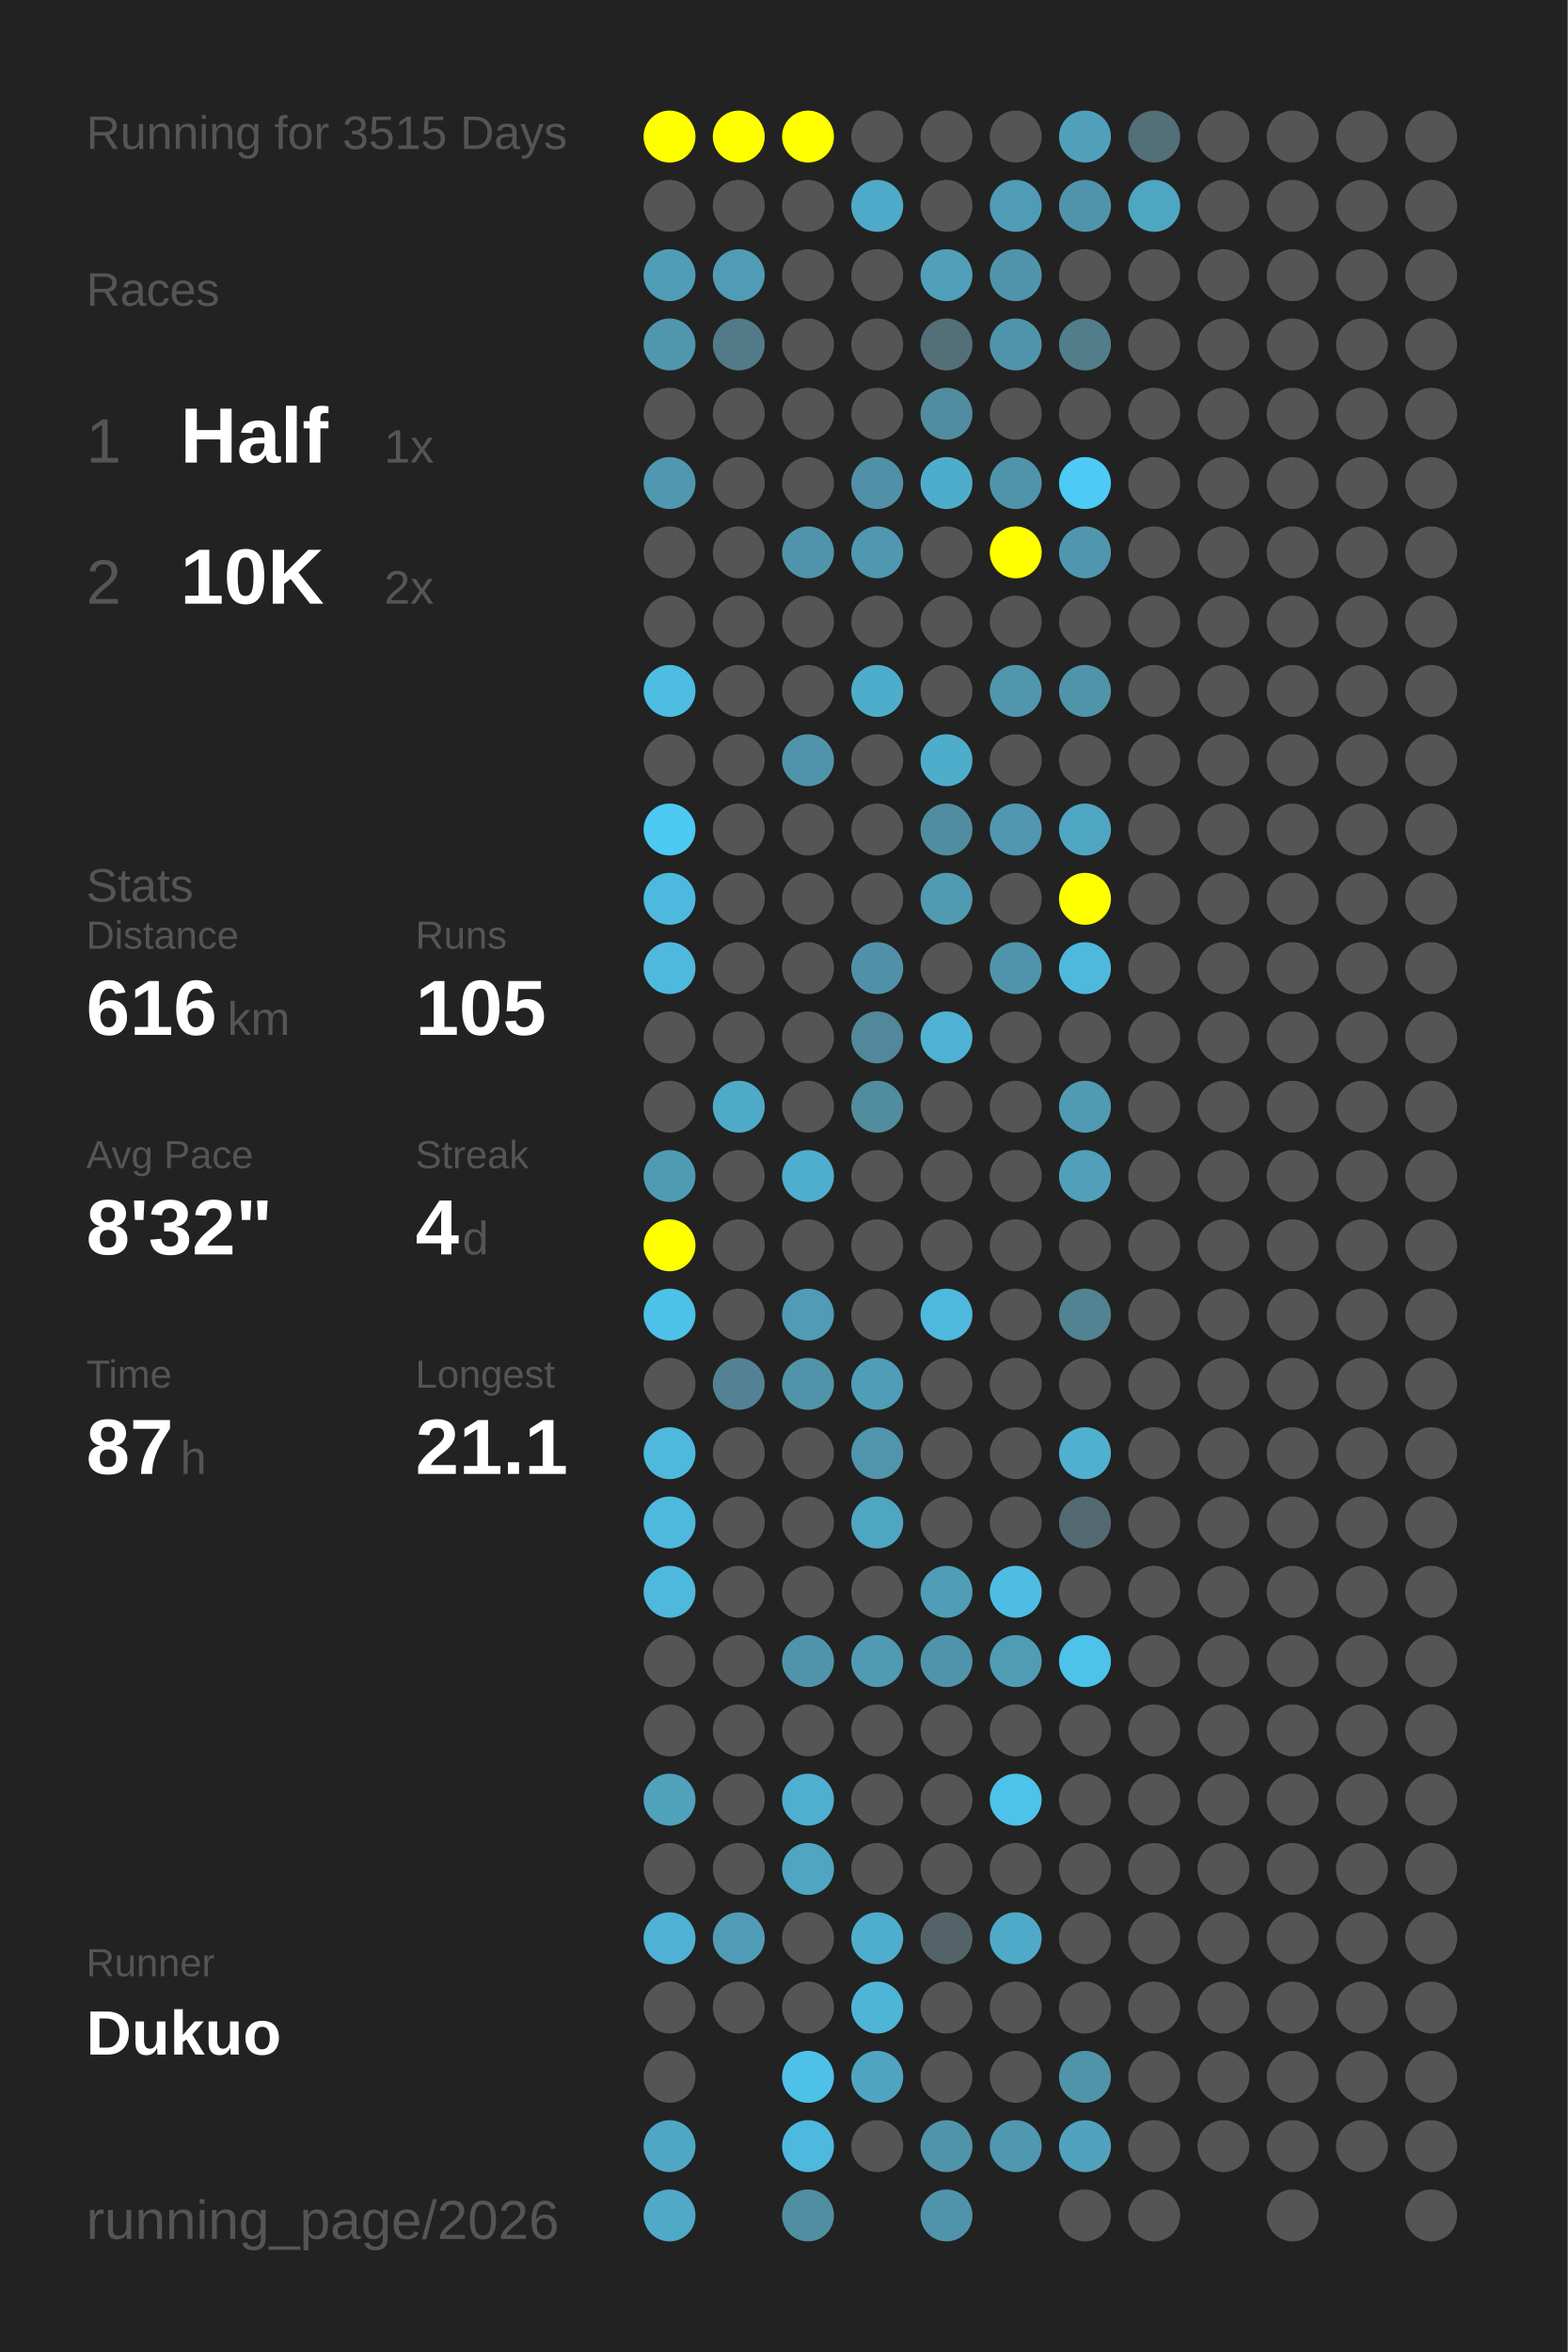
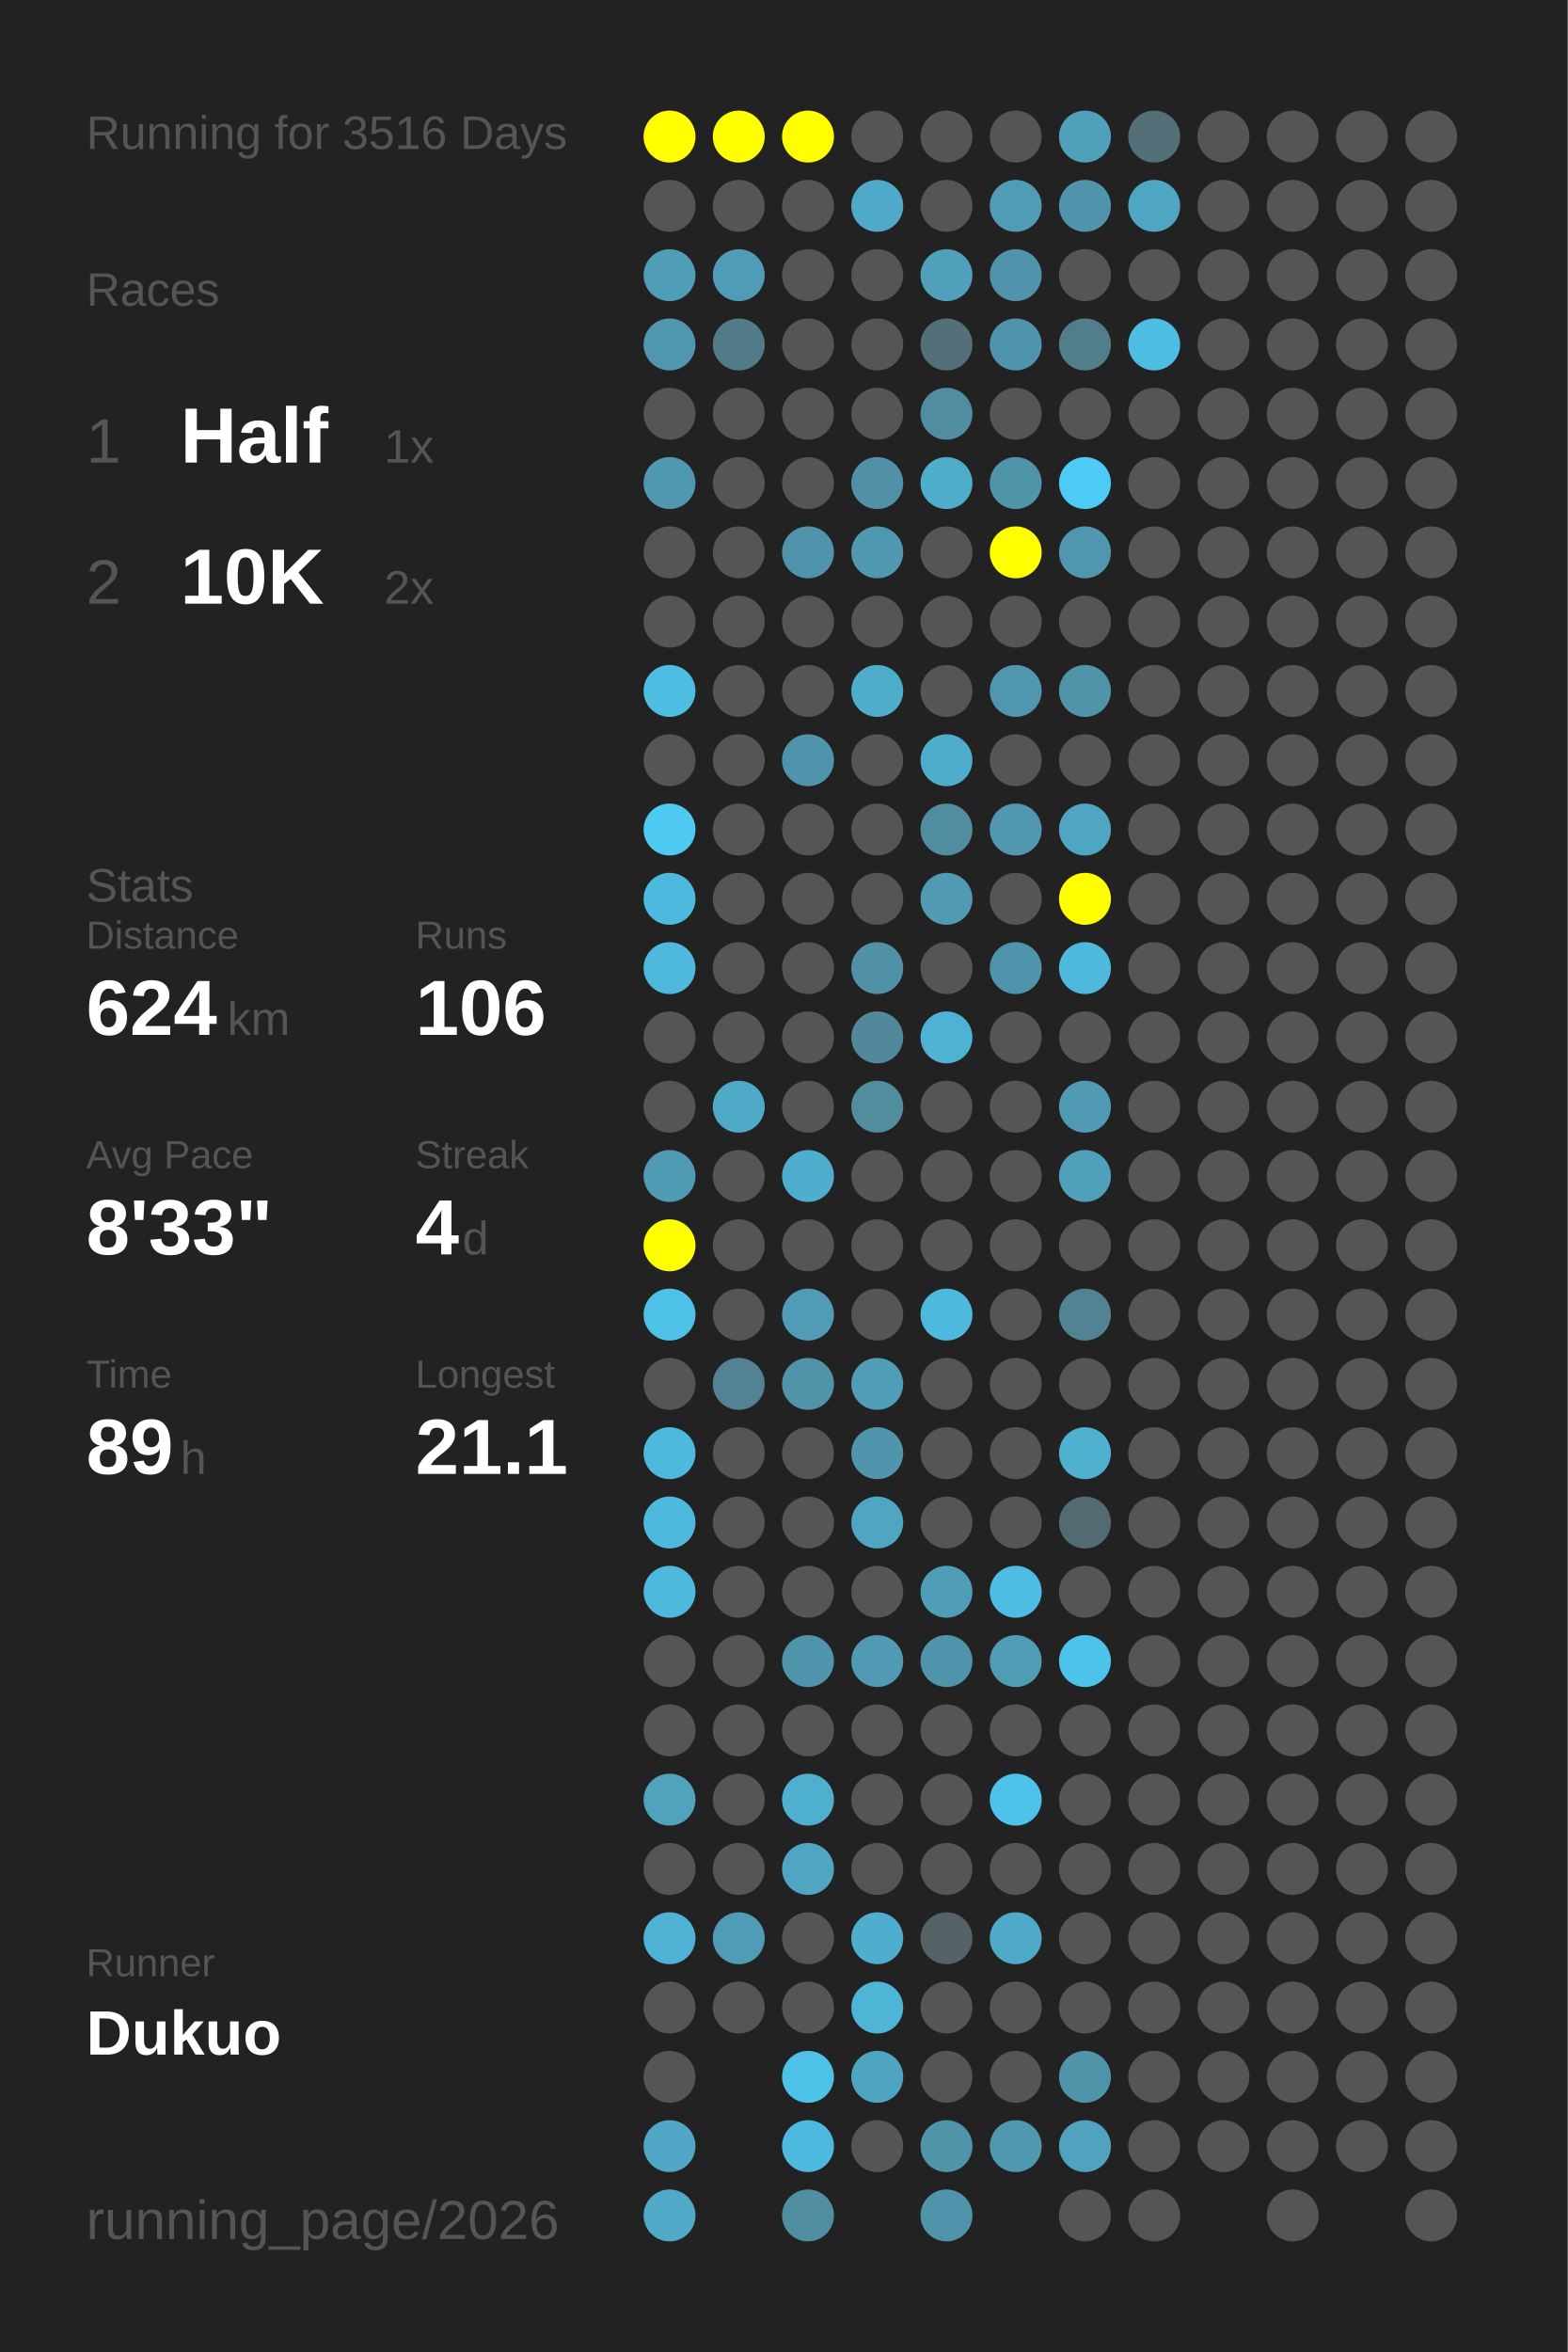
<svg xmlns="http://www.w3.org/2000/svg" baseProfile="full" height="300mm" version="1.1" viewBox="0,0,200,300" width="200mm">
  <defs />
  <rect fill="#222222" height="300" width="200" x="0" y="0" />
-   <text fill="#555555" style="font-size:6px; font-family:Arial;" x="11" y="19">Running for 3515 Days</text>
+   <text fill="#555555" style="font-size:6px; font-family:Arial;" x="11" y="19">Running for 3516 Days</text>
  <text fill="#555555" style="font-size:6px; font-family:Arial;" x="11" y="39">Races</text>
  <text fill="#555555" style="font-size:8px; font-family:Arial;" x="11" y="59">1</text>
  <text fill="#FFFFFF" style="font-size:10px; font-family:Arial; font-weight:bold;" x="23" y="59">Half</text>
  <text fill="#555555" style="font-size:6px; font-family:Arial;" x="49" y="59">1x</text>
  <text fill="#555555" style="font-size:8px; font-family:Arial;" x="11" y="77">2</text>
  <text fill="#FFFFFF" style="font-size:10px; font-family:Arial; font-weight:bold;" x="23" y="77">10K</text>
  <text fill="#555555" style="font-size:6px; font-family:Arial;" x="49" y="77">2x</text>
  <text fill="#555555" style="font-size:6px; font-family:Arial;" x="11" y="115">Stats</text>
  <text fill="#555555" style="font-size:5px; font-family:Arial;" x="11" y="121">Distance</text>
-   <text fill="#FFFFFF" style="font-size:10px; font-family:Arial; font-weight:bold;" x="11" y="132">616</text>
+   <text fill="#FFFFFF" style="font-size:10px; font-family:Arial; font-weight:bold;" x="11" y="132">624</text>
  <text fill="#555555" style="font-size:6px; font-family:Arial;" x="29" y="132">km</text>
  <text fill="#555555" style="font-size:5px; font-family:Arial;" x="53" y="121">Runs</text>
-   <text fill="#FFFFFF" style="font-size:10px; font-family:Arial; font-weight:bold;" x="53" y="132">105</text>
+   <text fill="#FFFFFF" style="font-size:10px; font-family:Arial; font-weight:bold;" x="53" y="132">106</text>
  <text fill="#555555" style="font-size:5px; font-family:Arial;" x="11" y="149">Avg Pace</text>
-   <text fill="#FFFFFF" style="font-size:10px; font-family:Arial; font-weight:bold;" x="11" y="160">8'32"</text>
+   <text fill="#FFFFFF" style="font-size:10px; font-family:Arial; font-weight:bold;" x="11" y="160">8'33"</text>
  <text fill="#555555" style="font-size:5px; font-family:Arial;" x="53" y="149">Streak</text>
  <text fill="#FFFFFF" style="font-size:10px; font-family:Arial; font-weight:bold;" x="53" y="160">4</text>
  <text fill="#555555" style="font-size:6px; font-family:Arial;" x="59" y="160">d</text>
  <text fill="#555555" style="font-size:5px; font-family:Arial;" x="11" y="177">Time</text>
-   <text fill="#FFFFFF" style="font-size:10px; font-family:Arial; font-weight:bold;" x="11" y="188">87</text>
+   <text fill="#FFFFFF" style="font-size:10px; font-family:Arial; font-weight:bold;" x="11" y="188">89</text>
  <text fill="#555555" style="font-size:6px; font-family:Arial;" x="23" y="188">h</text>
  <text fill="#555555" style="font-size:5px; font-family:Arial;" x="53" y="177">Longest</text>
  <text fill="#FFFFFF" style="font-size:10px; font-family:Arial; font-weight:bold;" x="53" y="188">21.1</text>
  <text fill="#555555" style="font-size:5px; font-family:Arial;" x="11" y="252.065">Runner</text>
  <text fill="#FFFFFF" style="font-size:8px; font-family:Arial; font-weight:bold;" x="11" y="262.065">Dukuo</text>
  <text fill="#555555" style="font-size:7px; font-family:Arial;" x="11" y="285.581">running_page/2026</text>
  <circle cx="85.417" cy="17.419" fill="#FFFF00" r="3.312" />
  <circle cx="85.417" cy="26.258" fill="#555555" r="3.312" />
  <circle cx="85.417" cy="35.097" fill="#509db7" r="3.312" />
  <circle cx="85.417" cy="43.935" fill="#5096ad" r="3.312" />
  <circle cx="85.417" cy="52.774" fill="#555555" r="3.312" />
  <circle cx="85.417" cy="61.613" fill="#5098b0" r="3.312" />
  <circle cx="85.417" cy="70.452" fill="#555555" r="3.312" />
  <circle cx="85.417" cy="79.29" fill="#555555" r="3.312" />
  <circle cx="85.417" cy="88.129" fill="#4ebde2" r="3.312" />
  <circle cx="85.417" cy="96.968" fill="#555555" r="3.312" />
  <circle cx="85.417" cy="105.806" fill="#4dc9f2" r="3.312" />
  <circle cx="85.417" cy="114.645" fill="#4eb9de" r="3.312" />
  <circle cx="85.417" cy="123.484" fill="#4eb9dd" r="3.312" />
  <circle cx="85.417" cy="132.323" fill="#555555" r="3.312" />
  <circle cx="85.417" cy="141.161" fill="#555555" r="3.312" />
  <circle cx="85.417" cy="150" fill="#509bb4" r="3.312" />
  <circle cx="85.417" cy="158.839" fill="#FFFF00" r="3.312" />
  <circle cx="85.417" cy="167.677" fill="#4ec1e8" r="3.312" />
  <circle cx="85.417" cy="176.516" fill="#555555" r="3.312" />
  <circle cx="85.417" cy="185.355" fill="#4eb9dd" r="3.312" />
  <circle cx="85.417" cy="194.194" fill="#4eb9dd" r="3.312" />
  <circle cx="85.417" cy="203.032" fill="#4eb9dd" r="3.312" />
  <circle cx="85.417" cy="211.871" fill="#555555" r="3.312" />
  <circle cx="85.417" cy="220.71" fill="#555555" r="3.312" />
  <circle cx="85.417" cy="229.548" fill="#50a2bd" r="3.312" />
  <circle cx="85.417" cy="238.387" fill="#555555" r="3.312" />
  <circle cx="85.417" cy="247.226" fill="#4fb1d3" r="3.312" />
  <circle cx="85.417" cy="256.065" fill="#555555" r="3.312" />
  <circle cx="85.417" cy="264.903" fill="#555555" r="3.312" />
  <circle cx="85.417" cy="273.742" fill="#4fa7c5" r="3.312" />
  <circle cx="85.417" cy="282.581" fill="#4fa9c7" r="3.312" />
  <circle cx="94.25" cy="17.419" fill="#FFFF00" r="3.312" />
  <circle cx="94.25" cy="26.258" fill="#555555" r="3.312" />
  <circle cx="94.25" cy="35.097" fill="#509bb5" r="3.312" />
  <circle cx="94.25" cy="43.935" fill="#527a88" r="3.312" />
  <circle cx="94.25" cy="52.774" fill="#555555" r="3.312" />
  <circle cx="94.25" cy="61.613" fill="#555555" r="3.312" />
  <circle cx="94.25" cy="70.452" fill="#555555" r="3.312" />
  <circle cx="94.25" cy="79.29" fill="#555555" r="3.312" />
  <circle cx="94.25" cy="88.129" fill="#555555" r="3.312" />
  <circle cx="94.25" cy="96.968" fill="#555555" r="3.312" />
  <circle cx="94.25" cy="105.806" fill="#555555" r="3.312" />
  <circle cx="94.25" cy="114.645" fill="#555555" r="3.312" />
  <circle cx="94.25" cy="123.484" fill="#555555" r="3.312" />
  <circle cx="94.25" cy="132.323" fill="#555555" r="3.312" />
  <circle cx="94.25" cy="141.161" fill="#4faac8" r="3.312" />
  <circle cx="94.25" cy="150" fill="#555555" r="3.312" />
  <circle cx="94.25" cy="158.839" fill="#555555" r="3.312" />
  <circle cx="94.25" cy="167.677" fill="#555555" r="3.312" />
  <circle cx="94.25" cy="176.516" fill="#528293" r="3.312" />
  <circle cx="94.25" cy="185.355" fill="#555555" r="3.312" />
  <circle cx="94.25" cy="194.194" fill="#555555" r="3.312" />
  <circle cx="94.25" cy="203.032" fill="#555555" r="3.312" />
  <circle cx="94.25" cy="211.871" fill="#555555" r="3.312" />
  <circle cx="94.25" cy="220.71" fill="#555555" r="3.312" />
  <circle cx="94.25" cy="229.548" fill="#555555" r="3.312" />
  <circle cx="94.25" cy="238.387" fill="#555555" r="3.312" />
  <circle cx="94.25" cy="247.226" fill="#509cb6" r="3.312" />
  <circle cx="94.25" cy="256.065" fill="#555555" r="3.312" />
  <circle cx="103.083" cy="17.419" fill="#FFFF00" r="3.312" />
  <circle cx="103.083" cy="26.258" fill="#555555" r="3.312" />
  <circle cx="103.083" cy="35.097" fill="#555555" r="3.312" />
  <circle cx="103.083" cy="43.935" fill="#555555" r="3.312" />
  <circle cx="103.083" cy="52.774" fill="#555555" r="3.312" />
  <circle cx="103.083" cy="61.613" fill="#555555" r="3.312" />
  <circle cx="103.083" cy="70.452" fill="#5094ab" r="3.312" />
  <circle cx="103.083" cy="79.29" fill="#555555" r="3.312" />
  <circle cx="103.083" cy="88.129" fill="#555555" r="3.312" />
  <circle cx="103.083" cy="96.968" fill="#5094ab" r="3.312" />
  <circle cx="103.083" cy="105.806" fill="#555555" r="3.312" />
  <circle cx="103.083" cy="114.645" fill="#555555" r="3.312" />
  <circle cx="103.083" cy="123.484" fill="#555555" r="3.312" />
  <circle cx="103.083" cy="132.323" fill="#555555" r="3.312" />
  <circle cx="103.083" cy="141.161" fill="#555555" r="3.312" />
  <circle cx="103.083" cy="150" fill="#4fadcd" r="3.312" />
  <circle cx="103.083" cy="158.839" fill="#555555" r="3.312" />
  <circle cx="103.083" cy="167.677" fill="#509bb5" r="3.312" />
  <circle cx="103.083" cy="176.516" fill="#5193a9" r="3.312" />
  <circle cx="103.083" cy="185.355" fill="#555555" r="3.312" />
  <circle cx="103.083" cy="194.194" fill="#555555" r="3.312" />
  <circle cx="103.083" cy="203.032" fill="#555555" r="3.312" />
  <circle cx="103.083" cy="211.871" fill="#5094ab" r="3.312" />
  <circle cx="103.083" cy="220.71" fill="#555555" r="3.312" />
  <circle cx="103.083" cy="229.548" fill="#4fafcf" r="3.312" />
  <circle cx="103.083" cy="238.387" fill="#4fa5c2" r="3.312" />
  <circle cx="103.083" cy="247.226" fill="#555555" r="3.312" />
  <circle cx="103.083" cy="256.065" fill="#555555" r="3.312" />
  <circle cx="103.083" cy="264.903" fill="#4ec1e8" r="3.312" />
  <circle cx="103.083" cy="273.742" fill="#4eb9de" r="3.312" />
  <circle cx="103.083" cy="282.581" fill="#518ea2" r="3.312" />
  <circle cx="111.917" cy="17.419" fill="#555555" r="3.312" />
  <circle cx="111.917" cy="26.258" fill="#4faac9" r="3.312" />
  <circle cx="111.917" cy="35.097" fill="#555555" r="3.312" />
  <circle cx="111.917" cy="43.935" fill="#555555" r="3.312" />
  <circle cx="111.917" cy="52.774" fill="#555555" r="3.312" />
  <circle cx="111.917" cy="61.613" fill="#5191a7" r="3.312" />
  <circle cx="111.917" cy="70.452" fill="#5097b0" r="3.312" />
  <circle cx="111.917" cy="79.29" fill="#555555" r="3.312" />
  <circle cx="111.917" cy="88.129" fill="#4fadcc" r="3.312" />
  <circle cx="111.917" cy="96.968" fill="#555555" r="3.312" />
  <circle cx="111.917" cy="105.806" fill="#555555" r="3.312" />
  <circle cx="111.917" cy="114.645" fill="#555555" r="3.312" />
  <circle cx="111.917" cy="123.484" fill="#5191a7" r="3.312" />
  <circle cx="111.917" cy="132.323" fill="#51889a" r="3.312" />
  <circle cx="111.917" cy="141.161" fill="#518c9f" r="3.312" />
  <circle cx="111.917" cy="150" fill="#555555" r="3.312" />
  <circle cx="111.917" cy="158.839" fill="#555555" r="3.312" />
  <circle cx="111.917" cy="167.677" fill="#555555" r="3.312" />
  <circle cx="111.917" cy="176.516" fill="#509db7" r="3.312" />
  <circle cx="111.917" cy="185.355" fill="#5095ac" r="3.312" />
  <circle cx="111.917" cy="194.194" fill="#4fa6c3" r="3.312" />
  <circle cx="111.917" cy="203.032" fill="#555555" r="3.312" />
  <circle cx="111.917" cy="211.871" fill="#509ab3" r="3.312" />
  <circle cx="111.917" cy="220.71" fill="#555555" r="3.312" />
  <circle cx="111.917" cy="229.548" fill="#555555" r="3.312" />
  <circle cx="111.917" cy="238.387" fill="#555555" r="3.312" />
  <circle cx="111.917" cy="247.226" fill="#4fadcd" r="3.312" />
  <circle cx="111.917" cy="256.065" fill="#4eb5d7" r="3.312" />
  <circle cx="111.917" cy="264.903" fill="#4fa5c1" r="3.312" />
  <circle cx="111.917" cy="273.742" fill="#555555" r="3.312" />
  <circle cx="120.75" cy="17.419" fill="#555555" r="3.312" />
  <circle cx="120.75" cy="26.258" fill="#555555" r="3.312" />
  <circle cx="120.75" cy="35.097" fill="#50a0bb" r="3.312" />
  <circle cx="120.75" cy="43.935" fill="#537079" r="3.312" />
  <circle cx="120.75" cy="52.774" fill="#518ca0" r="3.312" />
  <circle cx="120.75" cy="61.613" fill="#4fadcc" r="3.312" />
  <circle cx="120.75" cy="70.452" fill="#555555" r="3.312" />
  <circle cx="120.75" cy="79.29" fill="#555555" r="3.312" />
  <circle cx="120.75" cy="88.129" fill="#555555" r="3.312" />
  <circle cx="120.75" cy="96.968" fill="#4fadcc" r="3.312" />
  <circle cx="120.75" cy="105.806" fill="#518da1" r="3.312" />
  <circle cx="120.75" cy="114.645" fill="#509ab2" r="3.312" />
  <circle cx="120.75" cy="123.484" fill="#555555" r="3.312" />
  <circle cx="120.75" cy="132.323" fill="#4fb2d4" r="3.312" />
  <circle cx="120.75" cy="141.161" fill="#555555" r="3.312" />
  <circle cx="120.75" cy="150" fill="#555555" r="3.312" />
  <circle cx="120.75" cy="158.839" fill="#555555" r="3.312" />
  <circle cx="120.75" cy="167.677" fill="#4eb9dd" r="3.312" />
  <circle cx="120.75" cy="176.516" fill="#555555" r="3.312" />
  <circle cx="120.75" cy="185.355" fill="#555555" r="3.312" />
  <circle cx="120.75" cy="194.194" fill="#555555" r="3.312" />
  <circle cx="120.75" cy="203.032" fill="#509db7" r="3.312" />
  <circle cx="120.75" cy="211.871" fill="#5094ab" r="3.312" />
  <circle cx="120.75" cy="220.71" fill="#555555" r="3.312" />
  <circle cx="120.75" cy="229.548" fill="#555555" r="3.312" />
  <circle cx="120.75" cy="238.387" fill="#555555" r="3.312" />
  <circle cx="120.75" cy="247.226" fill="#546368" r="3.312" />
  <circle cx="120.75" cy="256.065" fill="#555555" r="3.312" />
  <circle cx="120.75" cy="264.903" fill="#555555" r="3.312" />
  <circle cx="120.75" cy="273.742" fill="#5094aa" r="3.312" />
  <circle cx="120.75" cy="282.581" fill="#5094ab" r="3.312" />
  <circle cx="129.583" cy="17.419" fill="#555555" r="3.312" />
  <circle cx="129.583" cy="26.258" fill="#509cb6" r="3.312" />
  <circle cx="129.583" cy="35.097" fill="#5094ab" r="3.312" />
  <circle cx="129.583" cy="43.935" fill="#5094ab" r="3.312" />
  <circle cx="129.583" cy="52.774" fill="#555555" r="3.312" />
  <circle cx="129.583" cy="61.613" fill="#5094aa" r="3.312" />
  <circle cx="129.583" cy="70.452" fill="#FFFF00" r="3.312" />
  <circle cx="129.583" cy="79.29" fill="#555555" r="3.312" />
  <circle cx="129.583" cy="88.129" fill="#5096ad" r="3.312" />
  <circle cx="129.583" cy="96.968" fill="#555555" r="3.312" />
  <circle cx="129.583" cy="105.806" fill="#5097af" r="3.312" />
  <circle cx="129.583" cy="114.645" fill="#555555" r="3.312" />
  <circle cx="129.583" cy="123.484" fill="#5094ab" r="3.312" />
  <circle cx="129.583" cy="132.323" fill="#555555" r="3.312" />
  <circle cx="129.583" cy="141.161" fill="#555555" r="3.312" />
  <circle cx="129.583" cy="150" fill="#555555" r="3.312" />
  <circle cx="129.583" cy="158.839" fill="#555555" r="3.312" />
  <circle cx="129.583" cy="167.677" fill="#555555" r="3.312" />
  <circle cx="129.583" cy="176.516" fill="#555555" r="3.312" />
  <circle cx="129.583" cy="185.355" fill="#555555" r="3.312" />
  <circle cx="129.583" cy="194.194" fill="#555555" r="3.312" />
  <circle cx="129.583" cy="203.032" fill="#4ebde3" r="3.312" />
  <circle cx="129.583" cy="211.871" fill="#509cb5" r="3.312" />
  <circle cx="129.583" cy="220.71" fill="#555555" r="3.312" />
  <circle cx="129.583" cy="229.548" fill="#4dc2ea" r="3.312" />
  <circle cx="129.583" cy="238.387" fill="#555555" r="3.312" />
  <circle cx="129.583" cy="247.226" fill="#4faac9" r="3.312" />
  <circle cx="129.583" cy="256.065" fill="#555555" r="3.312" />
  <circle cx="129.583" cy="264.903" fill="#555555" r="3.312" />
  <circle cx="129.583" cy="273.742" fill="#5097b0" r="3.312" />
  <circle cx="138.417" cy="17.419" fill="#50a0bb" r="3.312" />
  <circle cx="138.417" cy="26.258" fill="#5094ab" r="3.312" />
  <circle cx="138.417" cy="35.097" fill="#555555" r="3.312" />
  <circle cx="138.417" cy="43.935" fill="#527e8c" r="3.312" />
  <circle cx="138.417" cy="52.774" fill="#555555" r="3.312" />
  <circle cx="138.417" cy="61.613" fill="#4dcaf5" r="3.312" />
  <circle cx="138.417" cy="70.452" fill="#5096ae" r="3.312" />
  <circle cx="138.417" cy="79.29" fill="#555555" r="3.312" />
  <circle cx="138.417" cy="88.129" fill="#5094aa" r="3.312" />
  <circle cx="138.417" cy="96.968" fill="#555555" r="3.312" />
  <circle cx="138.417" cy="105.806" fill="#4fa6c3" r="3.312" />
  <circle cx="138.417" cy="114.645" fill="#FFFF00" r="3.312" />
  <circle cx="138.417" cy="123.484" fill="#4eb9dd" r="3.312" />
  <circle cx="138.417" cy="132.323" fill="#555555" r="3.312" />
  <circle cx="138.417" cy="141.161" fill="#509ab3" r="3.312" />
  <circle cx="138.417" cy="150" fill="#50a0bb" r="3.312" />
  <circle cx="138.417" cy="158.839" fill="#555555" r="3.312" />
  <circle cx="138.417" cy="167.677" fill="#528393" r="3.312" />
  <circle cx="138.417" cy="176.516" fill="#555555" r="3.312" />
  <circle cx="138.417" cy="185.355" fill="#4fb0d0" r="3.312" />
  <circle cx="138.417" cy="194.194" fill="#536a72" r="3.312" />
  <circle cx="138.417" cy="203.032" fill="#555555" r="3.312" />
  <circle cx="138.417" cy="211.871" fill="#4dc2ea" r="3.312" />
  <circle cx="138.417" cy="220.71" fill="#555555" r="3.312" />
  <circle cx="138.417" cy="229.548" fill="#555555" r="3.312" />
  <circle cx="138.417" cy="238.387" fill="#555555" r="3.312" />
  <circle cx="138.417" cy="247.226" fill="#555555" r="3.312" />
  <circle cx="138.417" cy="256.065" fill="#555555" r="3.312" />
  <circle cx="138.417" cy="264.903" fill="#5094aa" r="3.312" />
  <circle cx="138.417" cy="273.742" fill="#50a2be" r="3.312" />
  <circle cx="138.417" cy="282.581" fill="#555555" r="3.312" />
  <circle cx="147.25" cy="17.419" fill="#536f78" r="3.312" />
  <circle cx="147.25" cy="26.258" fill="#4fa6c3" r="3.312" />
  <circle cx="147.25" cy="35.097" fill="#555555" r="3.312" />
-   <circle cx="147.25" cy="43.935" fill="#555555" r="3.312" />
+   <circle cx="147.25" cy="43.935" fill="#4ebde2" r="3.312" />
  <circle cx="147.25" cy="52.774" fill="#555555" r="3.312" />
  <circle cx="147.25" cy="61.613" fill="#555555" r="3.312" />
  <circle cx="147.25" cy="70.452" fill="#555555" r="3.312" />
  <circle cx="147.25" cy="79.29" fill="#555555" r="3.312" />
  <circle cx="147.25" cy="88.129" fill="#555555" r="3.312" />
  <circle cx="147.25" cy="96.968" fill="#555555" r="3.312" />
  <circle cx="147.25" cy="105.806" fill="#555555" r="3.312" />
  <circle cx="147.25" cy="114.645" fill="#555555" r="3.312" />
  <circle cx="147.25" cy="123.484" fill="#555555" r="3.312" />
  <circle cx="147.25" cy="132.323" fill="#555555" r="3.312" />
  <circle cx="147.25" cy="141.161" fill="#555555" r="3.312" />
  <circle cx="147.25" cy="150" fill="#555555" r="3.312" />
  <circle cx="147.25" cy="158.839" fill="#555555" r="3.312" />
  <circle cx="147.25" cy="167.677" fill="#555555" r="3.312" />
  <circle cx="147.25" cy="176.516" fill="#555555" r="3.312" />
  <circle cx="147.25" cy="185.355" fill="#555555" r="3.312" />
  <circle cx="147.25" cy="194.194" fill="#555555" r="3.312" />
  <circle cx="147.25" cy="203.032" fill="#555555" r="3.312" />
  <circle cx="147.25" cy="211.871" fill="#555555" r="3.312" />
  <circle cx="147.25" cy="220.71" fill="#555555" r="3.312" />
  <circle cx="147.25" cy="229.548" fill="#555555" r="3.312" />
  <circle cx="147.25" cy="238.387" fill="#555555" r="3.312" />
  <circle cx="147.25" cy="247.226" fill="#555555" r="3.312" />
  <circle cx="147.25" cy="256.065" fill="#555555" r="3.312" />
  <circle cx="147.25" cy="264.903" fill="#555555" r="3.312" />
  <circle cx="147.25" cy="273.742" fill="#555555" r="3.312" />
  <circle cx="147.25" cy="282.581" fill="#555555" r="3.312" />
  <circle cx="156.083" cy="17.419" fill="#555555" r="3.312" />
  <circle cx="156.083" cy="26.258" fill="#555555" r="3.312" />
  <circle cx="156.083" cy="35.097" fill="#555555" r="3.312" />
  <circle cx="156.083" cy="43.935" fill="#555555" r="3.312" />
  <circle cx="156.083" cy="52.774" fill="#555555" r="3.312" />
  <circle cx="156.083" cy="61.613" fill="#555555" r="3.312" />
  <circle cx="156.083" cy="70.452" fill="#555555" r="3.312" />
  <circle cx="156.083" cy="79.29" fill="#555555" r="3.312" />
  <circle cx="156.083" cy="88.129" fill="#555555" r="3.312" />
  <circle cx="156.083" cy="96.968" fill="#555555" r="3.312" />
  <circle cx="156.083" cy="105.806" fill="#555555" r="3.312" />
  <circle cx="156.083" cy="114.645" fill="#555555" r="3.312" />
  <circle cx="156.083" cy="123.484" fill="#555555" r="3.312" />
  <circle cx="156.083" cy="132.323" fill="#555555" r="3.312" />
  <circle cx="156.083" cy="141.161" fill="#555555" r="3.312" />
  <circle cx="156.083" cy="150" fill="#555555" r="3.312" />
  <circle cx="156.083" cy="158.839" fill="#555555" r="3.312" />
  <circle cx="156.083" cy="167.677" fill="#555555" r="3.312" />
  <circle cx="156.083" cy="176.516" fill="#555555" r="3.312" />
  <circle cx="156.083" cy="185.355" fill="#555555" r="3.312" />
  <circle cx="156.083" cy="194.194" fill="#555555" r="3.312" />
  <circle cx="156.083" cy="203.032" fill="#555555" r="3.312" />
  <circle cx="156.083" cy="211.871" fill="#555555" r="3.312" />
  <circle cx="156.083" cy="220.71" fill="#555555" r="3.312" />
  <circle cx="156.083" cy="229.548" fill="#555555" r="3.312" />
  <circle cx="156.083" cy="238.387" fill="#555555" r="3.312" />
  <circle cx="156.083" cy="247.226" fill="#555555" r="3.312" />
  <circle cx="156.083" cy="256.065" fill="#555555" r="3.312" />
  <circle cx="156.083" cy="264.903" fill="#555555" r="3.312" />
  <circle cx="156.083" cy="273.742" fill="#555555" r="3.312" />
  <circle cx="164.917" cy="17.419" fill="#555555" r="3.312" />
  <circle cx="164.917" cy="26.258" fill="#555555" r="3.312" />
  <circle cx="164.917" cy="35.097" fill="#555555" r="3.312" />
  <circle cx="164.917" cy="43.935" fill="#555555" r="3.312" />
  <circle cx="164.917" cy="52.774" fill="#555555" r="3.312" />
  <circle cx="164.917" cy="61.613" fill="#555555" r="3.312" />
  <circle cx="164.917" cy="70.452" fill="#555555" r="3.312" />
  <circle cx="164.917" cy="79.29" fill="#555555" r="3.312" />
  <circle cx="164.917" cy="88.129" fill="#555555" r="3.312" />
  <circle cx="164.917" cy="96.968" fill="#555555" r="3.312" />
  <circle cx="164.917" cy="105.806" fill="#555555" r="3.312" />
  <circle cx="164.917" cy="114.645" fill="#555555" r="3.312" />
  <circle cx="164.917" cy="123.484" fill="#555555" r="3.312" />
  <circle cx="164.917" cy="132.323" fill="#555555" r="3.312" />
  <circle cx="164.917" cy="141.161" fill="#555555" r="3.312" />
  <circle cx="164.917" cy="150" fill="#555555" r="3.312" />
  <circle cx="164.917" cy="158.839" fill="#555555" r="3.312" />
  <circle cx="164.917" cy="167.677" fill="#555555" r="3.312" />
  <circle cx="164.917" cy="176.516" fill="#555555" r="3.312" />
  <circle cx="164.917" cy="185.355" fill="#555555" r="3.312" />
  <circle cx="164.917" cy="194.194" fill="#555555" r="3.312" />
  <circle cx="164.917" cy="203.032" fill="#555555" r="3.312" />
  <circle cx="164.917" cy="211.871" fill="#555555" r="3.312" />
  <circle cx="164.917" cy="220.71" fill="#555555" r="3.312" />
  <circle cx="164.917" cy="229.548" fill="#555555" r="3.312" />
  <circle cx="164.917" cy="238.387" fill="#555555" r="3.312" />
  <circle cx="164.917" cy="247.226" fill="#555555" r="3.312" />
  <circle cx="164.917" cy="256.065" fill="#555555" r="3.312" />
  <circle cx="164.917" cy="264.903" fill="#555555" r="3.312" />
  <circle cx="164.917" cy="273.742" fill="#555555" r="3.312" />
  <circle cx="164.917" cy="282.581" fill="#555555" r="3.312" />
  <circle cx="173.75" cy="17.419" fill="#555555" r="3.312" />
  <circle cx="173.75" cy="26.258" fill="#555555" r="3.312" />
  <circle cx="173.75" cy="35.097" fill="#555555" r="3.312" />
  <circle cx="173.75" cy="43.935" fill="#555555" r="3.312" />
  <circle cx="173.75" cy="52.774" fill="#555555" r="3.312" />
  <circle cx="173.75" cy="61.613" fill="#555555" r="3.312" />
  <circle cx="173.75" cy="70.452" fill="#555555" r="3.312" />
  <circle cx="173.75" cy="79.29" fill="#555555" r="3.312" />
  <circle cx="173.75" cy="88.129" fill="#555555" r="3.312" />
  <circle cx="173.75" cy="96.968" fill="#555555" r="3.312" />
  <circle cx="173.75" cy="105.806" fill="#555555" r="3.312" />
  <circle cx="173.75" cy="114.645" fill="#555555" r="3.312" />
  <circle cx="173.75" cy="123.484" fill="#555555" r="3.312" />
  <circle cx="173.75" cy="132.323" fill="#555555" r="3.312" />
  <circle cx="173.75" cy="141.161" fill="#555555" r="3.312" />
  <circle cx="173.75" cy="150" fill="#555555" r="3.312" />
  <circle cx="173.75" cy="158.839" fill="#555555" r="3.312" />
  <circle cx="173.75" cy="167.677" fill="#555555" r="3.312" />
  <circle cx="173.75" cy="176.516" fill="#555555" r="3.312" />
  <circle cx="173.75" cy="185.355" fill="#555555" r="3.312" />
  <circle cx="173.75" cy="194.194" fill="#555555" r="3.312" />
  <circle cx="173.75" cy="203.032" fill="#555555" r="3.312" />
  <circle cx="173.75" cy="211.871" fill="#555555" r="3.312" />
  <circle cx="173.75" cy="220.71" fill="#555555" r="3.312" />
  <circle cx="173.75" cy="229.548" fill="#555555" r="3.312" />
  <circle cx="173.75" cy="238.387" fill="#555555" r="3.312" />
  <circle cx="173.75" cy="247.226" fill="#555555" r="3.312" />
  <circle cx="173.75" cy="256.065" fill="#555555" r="3.312" />
  <circle cx="173.75" cy="264.903" fill="#555555" r="3.312" />
  <circle cx="173.75" cy="273.742" fill="#555555" r="3.312" />
  <circle cx="182.583" cy="17.419" fill="#555555" r="3.312" />
  <circle cx="182.583" cy="26.258" fill="#555555" r="3.312" />
  <circle cx="182.583" cy="35.097" fill="#555555" r="3.312" />
  <circle cx="182.583" cy="43.935" fill="#555555" r="3.312" />
  <circle cx="182.583" cy="52.774" fill="#555555" r="3.312" />
  <circle cx="182.583" cy="61.613" fill="#555555" r="3.312" />
  <circle cx="182.583" cy="70.452" fill="#555555" r="3.312" />
  <circle cx="182.583" cy="79.29" fill="#555555" r="3.312" />
  <circle cx="182.583" cy="88.129" fill="#555555" r="3.312" />
  <circle cx="182.583" cy="96.968" fill="#555555" r="3.312" />
  <circle cx="182.583" cy="105.806" fill="#555555" r="3.312" />
  <circle cx="182.583" cy="114.645" fill="#555555" r="3.312" />
  <circle cx="182.583" cy="123.484" fill="#555555" r="3.312" />
  <circle cx="182.583" cy="132.323" fill="#555555" r="3.312" />
  <circle cx="182.583" cy="141.161" fill="#555555" r="3.312" />
  <circle cx="182.583" cy="150" fill="#555555" r="3.312" />
  <circle cx="182.583" cy="158.839" fill="#555555" r="3.312" />
  <circle cx="182.583" cy="167.677" fill="#555555" r="3.312" />
  <circle cx="182.583" cy="176.516" fill="#555555" r="3.312" />
  <circle cx="182.583" cy="185.355" fill="#555555" r="3.312" />
  <circle cx="182.583" cy="194.194" fill="#555555" r="3.312" />
  <circle cx="182.583" cy="203.032" fill="#555555" r="3.312" />
  <circle cx="182.583" cy="211.871" fill="#555555" r="3.312" />
  <circle cx="182.583" cy="220.71" fill="#555555" r="3.312" />
  <circle cx="182.583" cy="229.548" fill="#555555" r="3.312" />
  <circle cx="182.583" cy="238.387" fill="#555555" r="3.312" />
  <circle cx="182.583" cy="247.226" fill="#555555" r="3.312" />
  <circle cx="182.583" cy="256.065" fill="#555555" r="3.312" />
  <circle cx="182.583" cy="264.903" fill="#555555" r="3.312" />
  <circle cx="182.583" cy="273.742" fill="#555555" r="3.312" />
  <circle cx="182.583" cy="282.581" fill="#555555" r="3.312" />
</svg>
